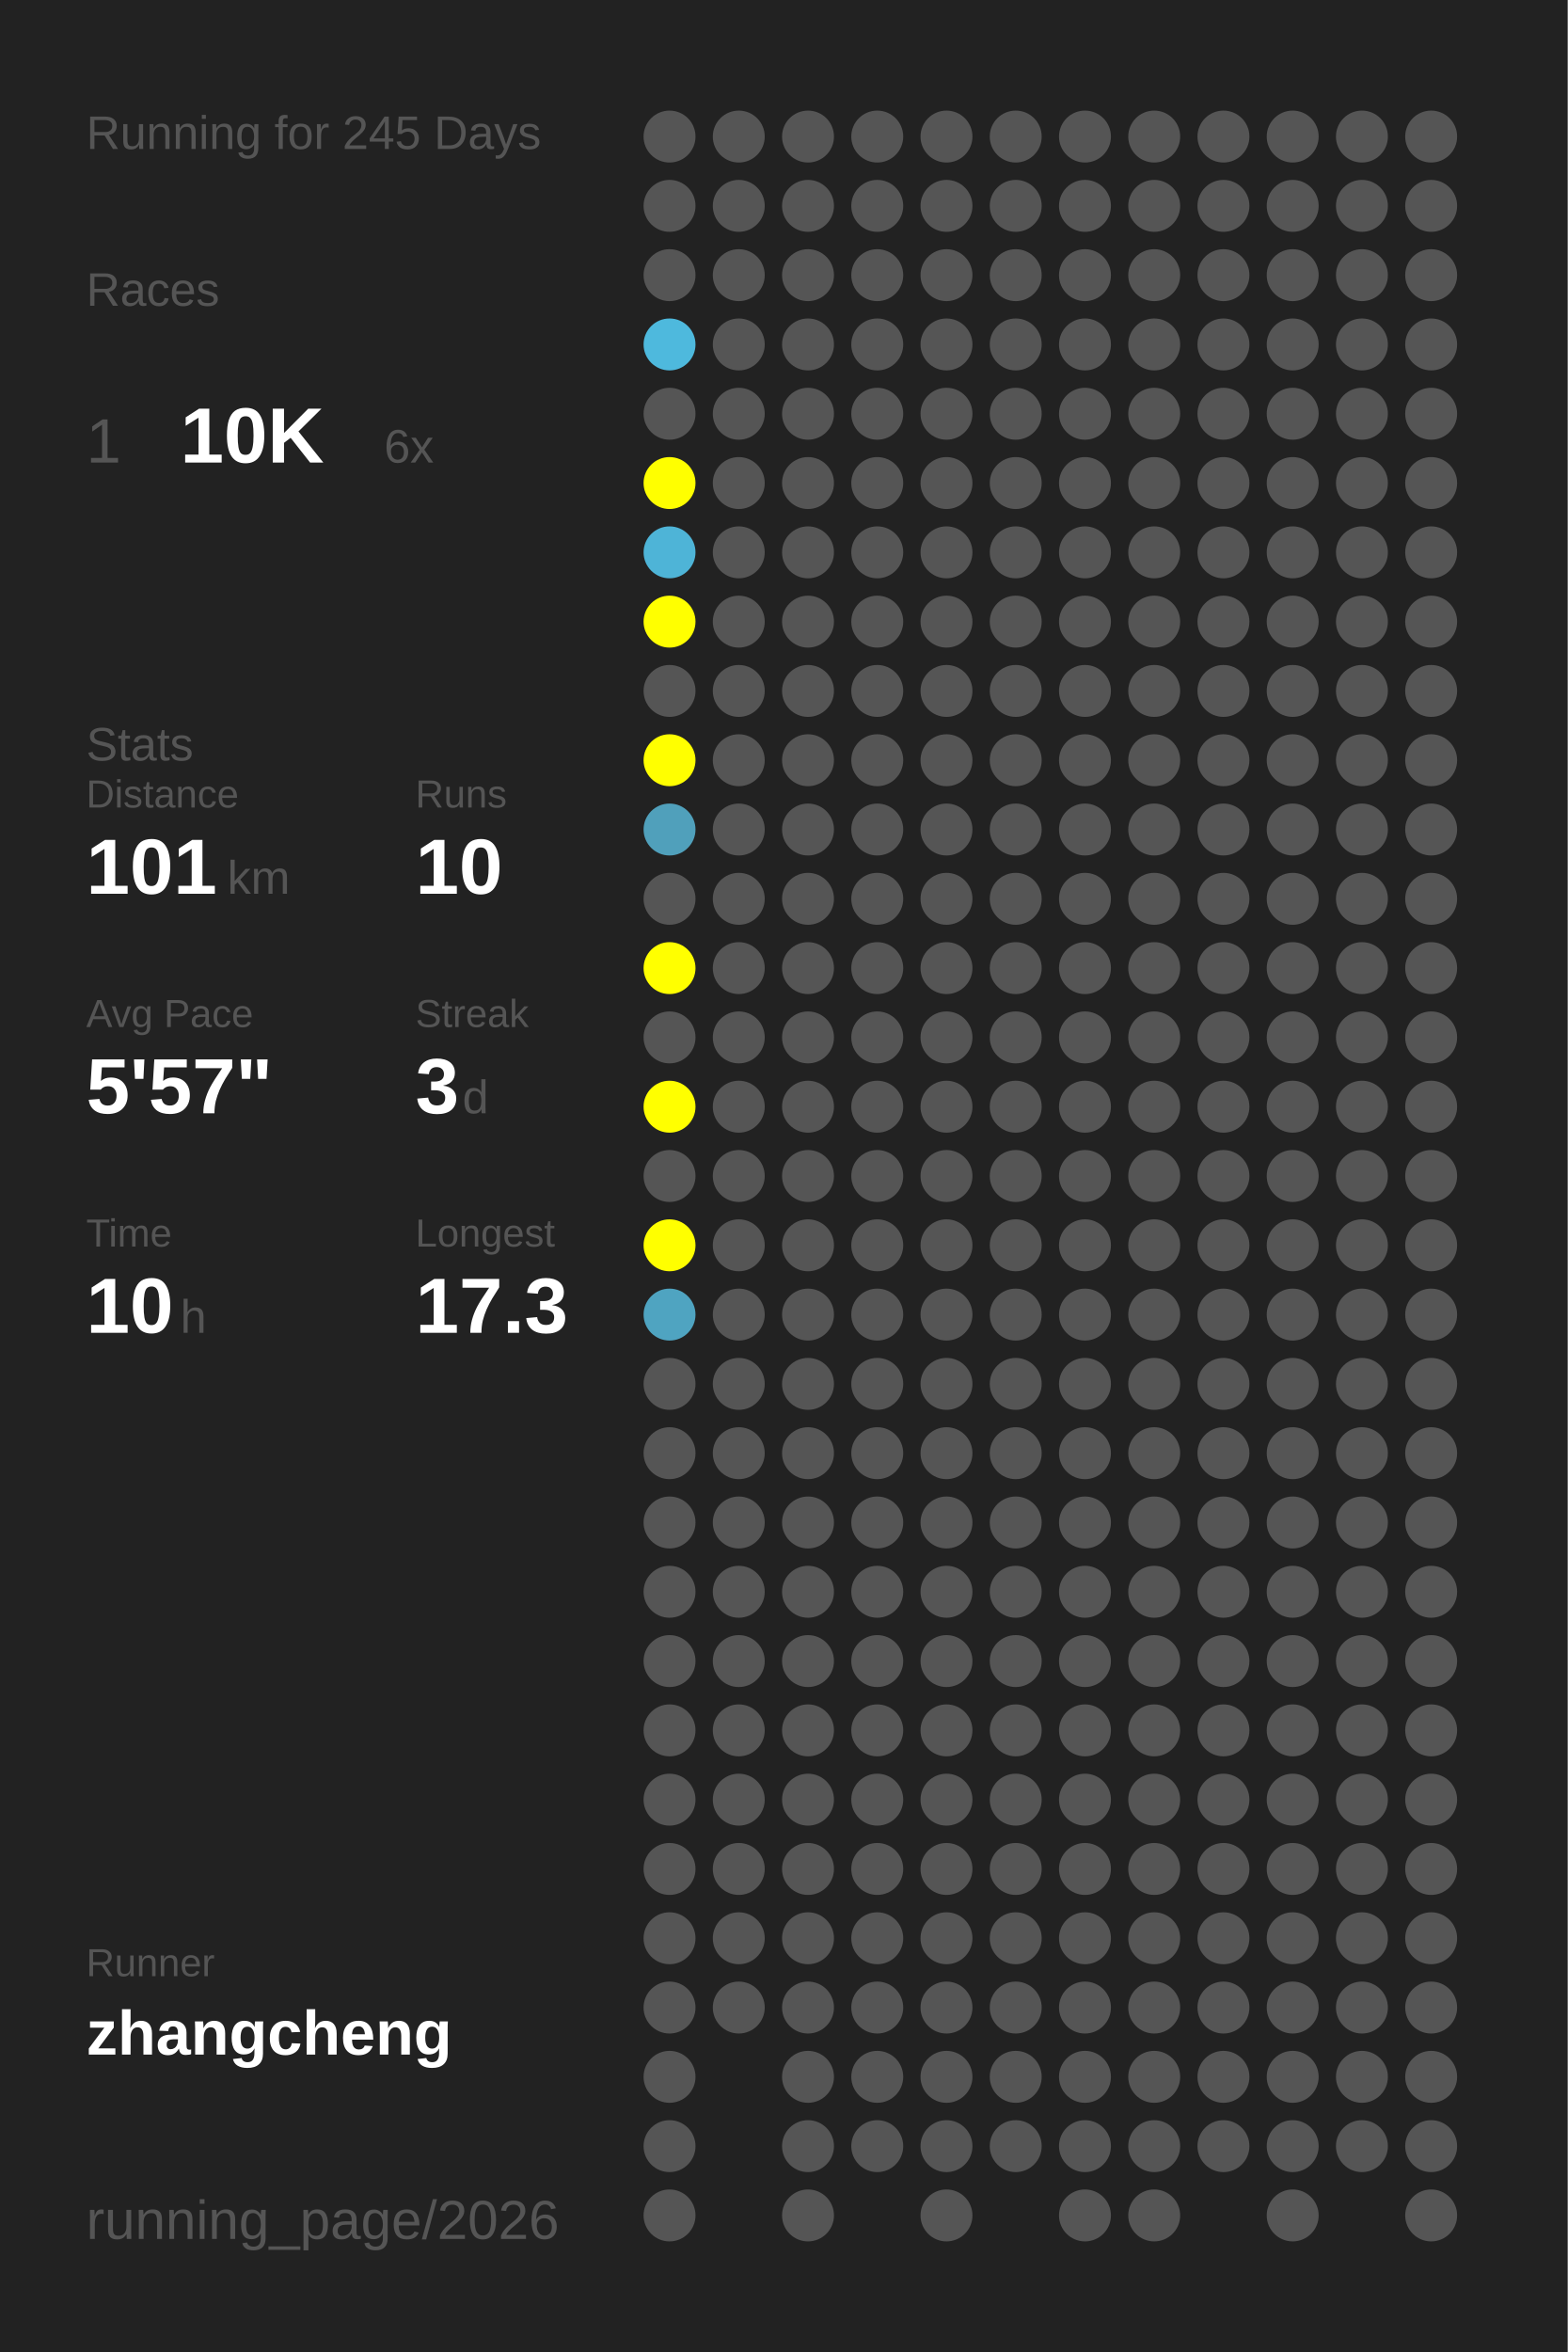
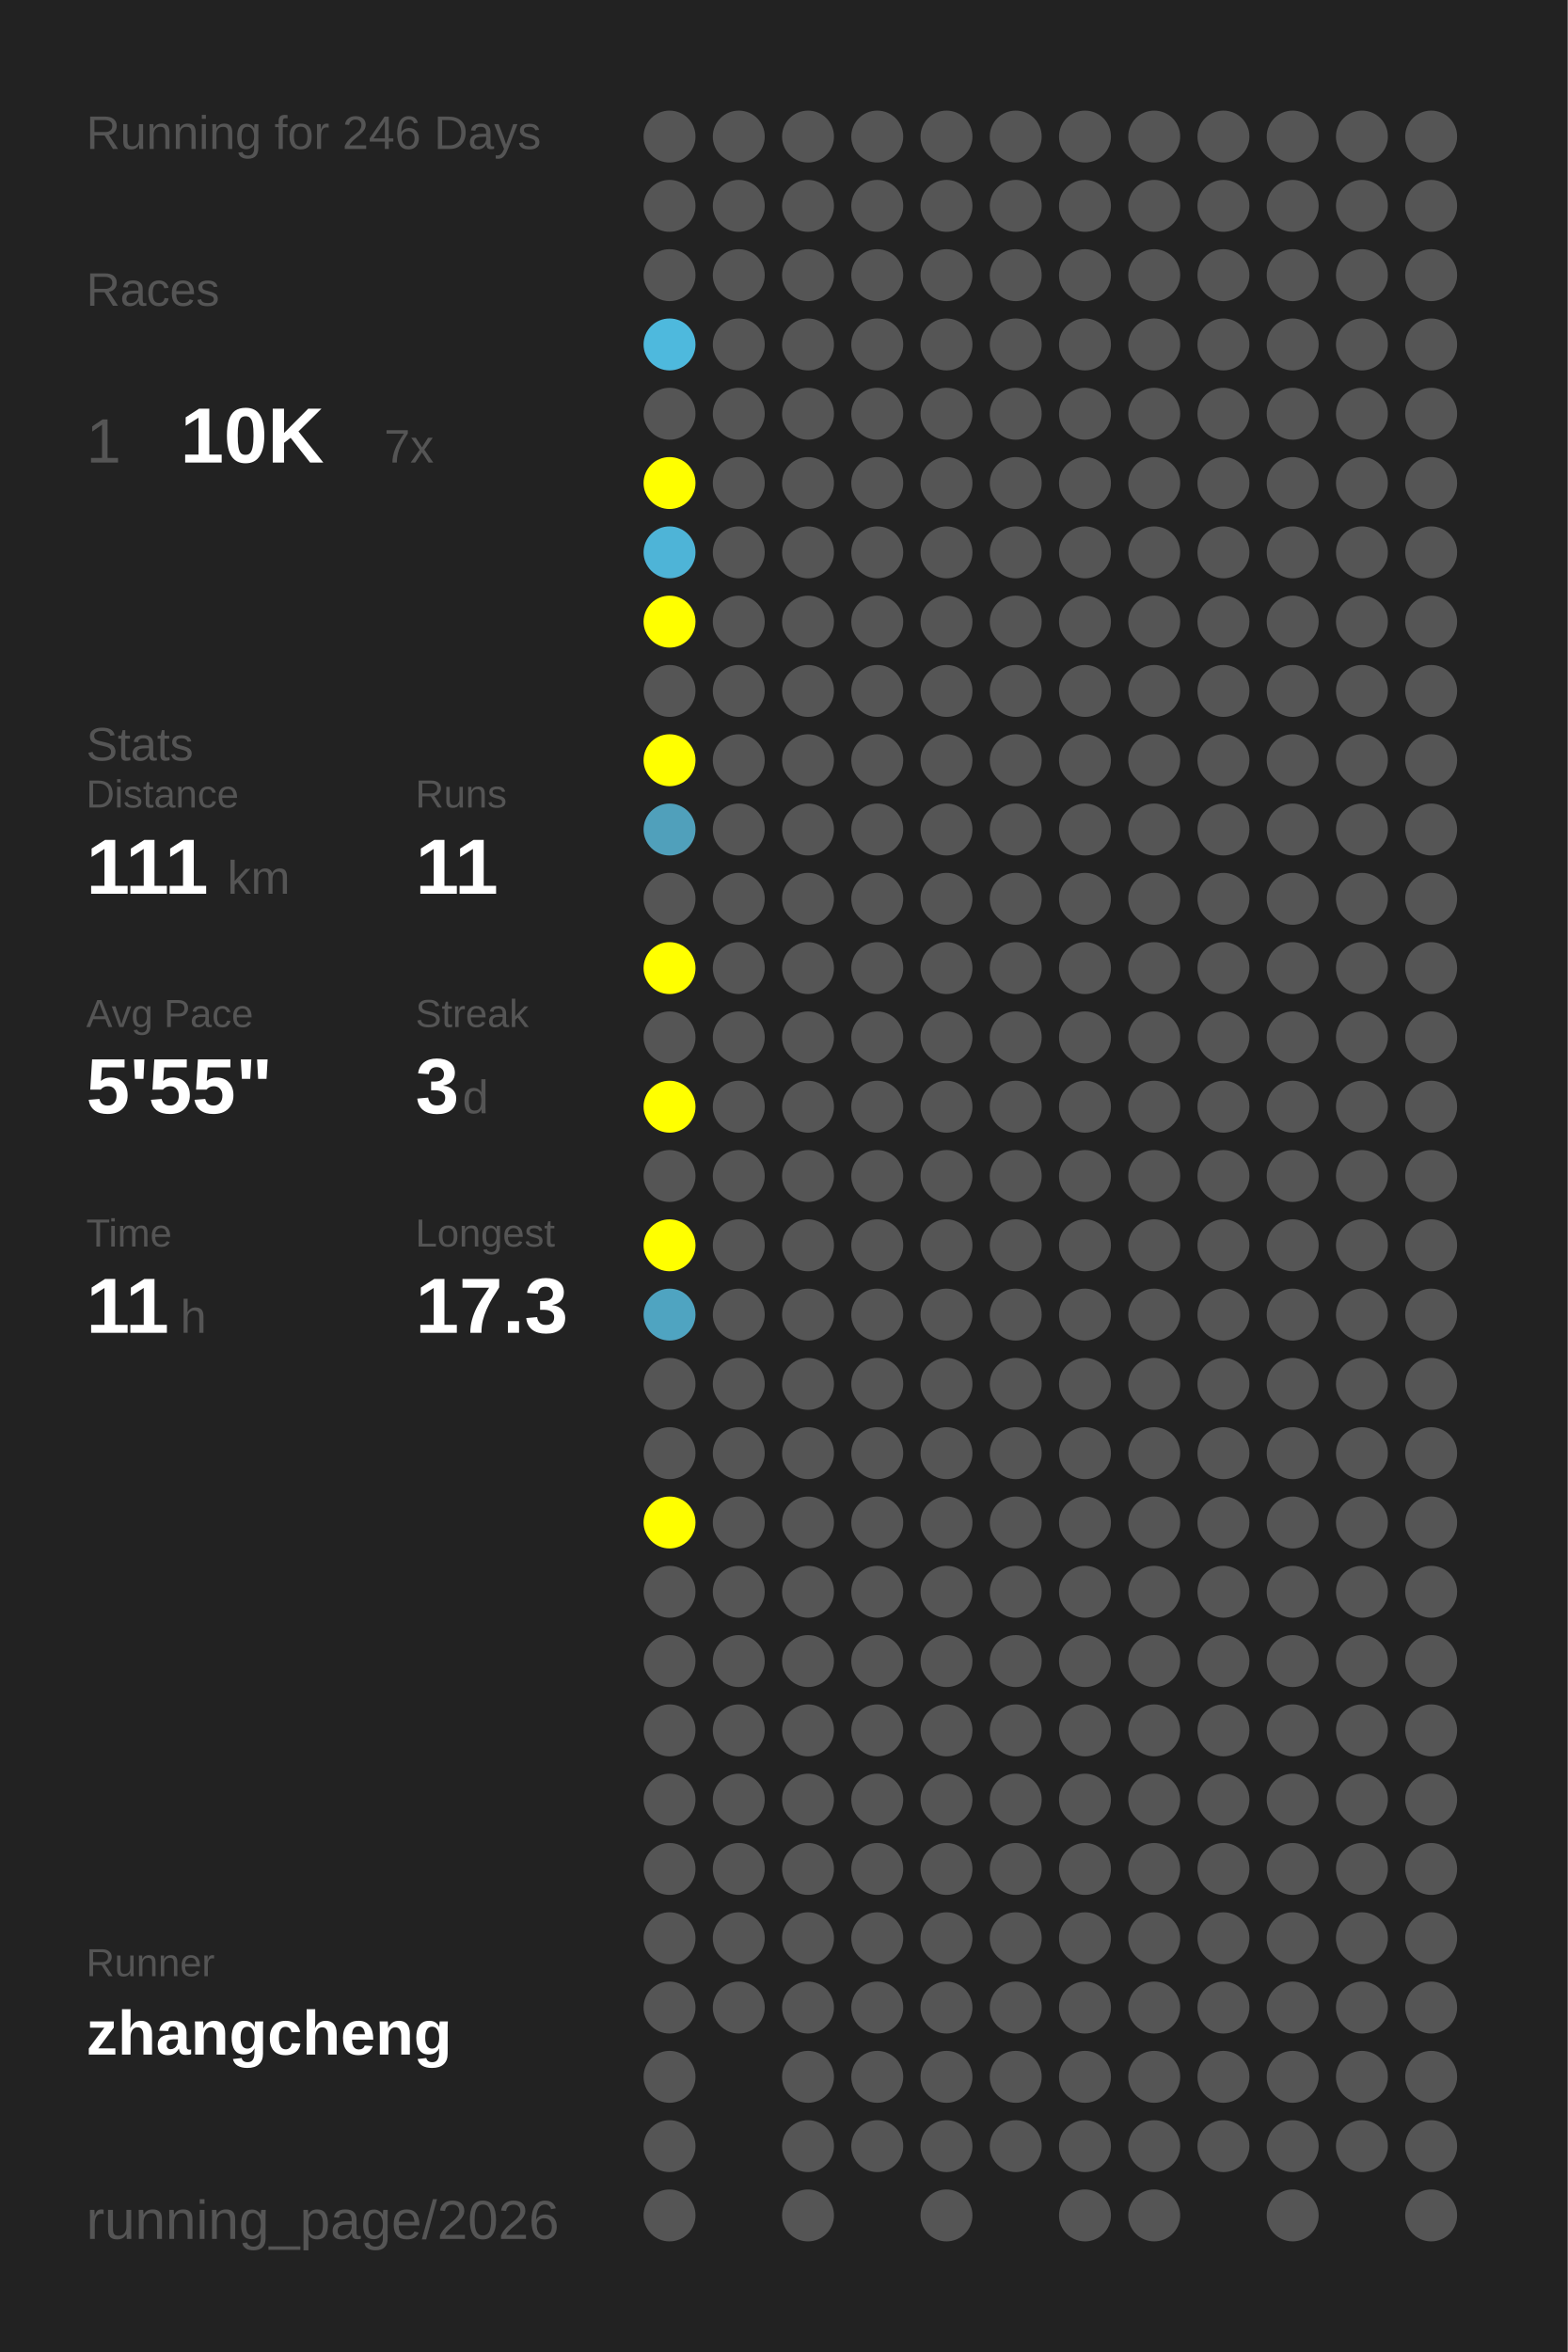
<svg xmlns="http://www.w3.org/2000/svg" baseProfile="full" height="300mm" version="1.1" viewBox="0,0,200,300" width="200mm">
  <defs />
  <rect fill="#222222" height="300" width="200" x="0" y="0" />
-   <text fill="#555555" style="font-size:6px; font-family:Arial;" x="11" y="19">Running for 245 Days</text>
+   <text fill="#555555" style="font-size:6px; font-family:Arial;" x="11" y="19">Running for 246 Days</text>
  <text fill="#555555" style="font-size:6px; font-family:Arial;" x="11" y="39">Races</text>
  <text fill="#555555" style="font-size:8px; font-family:Arial;" x="11" y="59">1</text>
  <text fill="#FFFFFF" style="font-size:10px; font-family:Arial; font-weight:bold;" x="23" y="59">10K</text>
-   <text fill="#555555" style="font-size:6px; font-family:Arial;" x="49" y="59">6x</text>
+   <text fill="#555555" style="font-size:6px; font-family:Arial;" x="49" y="59">7x</text>
  <text fill="#555555" style="font-size:6px; font-family:Arial;" x="11" y="97">Stats</text>
  <text fill="#555555" style="font-size:5px; font-family:Arial;" x="11" y="103">Distance</text>
-   <text fill="#FFFFFF" style="font-size:10px; font-family:Arial; font-weight:bold;" x="11" y="114">101</text>
+   <text fill="#FFFFFF" style="font-size:10px; font-family:Arial; font-weight:bold;" x="11" y="114">111</text>
  <text fill="#555555" style="font-size:6px; font-family:Arial;" x="29" y="114">km</text>
  <text fill="#555555" style="font-size:5px; font-family:Arial;" x="53" y="103">Runs</text>
-   <text fill="#FFFFFF" style="font-size:10px; font-family:Arial; font-weight:bold;" x="53" y="114">10</text>
+   <text fill="#FFFFFF" style="font-size:10px; font-family:Arial; font-weight:bold;" x="53" y="114">11</text>
  <text fill="#555555" style="font-size:5px; font-family:Arial;" x="11" y="131">Avg Pace</text>
-   <text fill="#FFFFFF" style="font-size:10px; font-family:Arial; font-weight:bold;" x="11" y="142">5'57"</text>
+   <text fill="#FFFFFF" style="font-size:10px; font-family:Arial; font-weight:bold;" x="11" y="142">5'55"</text>
  <text fill="#555555" style="font-size:5px; font-family:Arial;" x="53" y="131">Streak</text>
  <text fill="#FFFFFF" style="font-size:10px; font-family:Arial; font-weight:bold;" x="53" y="142">3</text>
  <text fill="#555555" style="font-size:6px; font-family:Arial;" x="59" y="142">d</text>
  <text fill="#555555" style="font-size:5px; font-family:Arial;" x="11" y="159">Time</text>
-   <text fill="#FFFFFF" style="font-size:10px; font-family:Arial; font-weight:bold;" x="11" y="170">10</text>
+   <text fill="#FFFFFF" style="font-size:10px; font-family:Arial; font-weight:bold;" x="11" y="170">11</text>
  <text fill="#555555" style="font-size:6px; font-family:Arial;" x="23" y="170">h</text>
  <text fill="#555555" style="font-size:5px; font-family:Arial;" x="53" y="159">Longest</text>
  <text fill="#FFFFFF" style="font-size:10px; font-family:Arial; font-weight:bold;" x="53" y="170">17.3</text>
  <text fill="#555555" style="font-size:5px; font-family:Arial;" x="11" y="252.065">Runner</text>
  <text fill="#FFFFFF" style="font-size:8px; font-family:Arial; font-weight:bold;" x="11" y="262.065">zhangcheng</text>
  <text fill="#555555" style="font-size:7px; font-family:Arial;" x="11" y="285.581">running_page/2026</text>
  <circle cx="85.417" cy="17.419" fill="#555555" r="3.312" />
  <circle cx="85.417" cy="26.258" fill="#555555" r="3.312" />
  <circle cx="85.417" cy="35.097" fill="#555555" r="3.312" />
  <circle cx="85.417" cy="43.935" fill="#4eb9dd" r="3.312" />
  <circle cx="85.417" cy="52.774" fill="#555555" r="3.312" />
  <circle cx="85.417" cy="61.613" fill="#FFFF00" r="3.312" />
  <circle cx="85.417" cy="70.452" fill="#4eb4d7" r="3.312" />
  <circle cx="85.417" cy="79.29" fill="#FFFF00" r="3.312" />
  <circle cx="85.417" cy="88.129" fill="#555555" r="3.312" />
  <circle cx="85.417" cy="96.968" fill="#FFFF00" r="3.312" />
  <circle cx="85.417" cy="105.806" fill="#50a0bb" r="3.312" />
  <circle cx="85.417" cy="114.645" fill="#555555" r="3.312" />
  <circle cx="85.417" cy="123.484" fill="#FFFF00" r="3.312" />
  <circle cx="85.417" cy="132.323" fill="#555555" r="3.312" />
  <circle cx="85.417" cy="141.161" fill="#FFFF00" r="3.312" />
  <circle cx="85.417" cy="150" fill="#555555" r="3.312" />
  <circle cx="85.417" cy="158.839" fill="#FFFF00" r="3.312" />
  <circle cx="85.417" cy="167.677" fill="#4fa4c1" r="3.312" />
  <circle cx="85.417" cy="176.516" fill="#555555" r="3.312" />
  <circle cx="85.417" cy="185.355" fill="#555555" r="3.312" />
-   <circle cx="85.417" cy="194.194" fill="#555555" r="3.312" />
+   <circle cx="85.417" cy="194.194" fill="#FFFF00" r="3.312" />
  <circle cx="85.417" cy="203.032" fill="#555555" r="3.312" />
  <circle cx="85.417" cy="211.871" fill="#555555" r="3.312" />
  <circle cx="85.417" cy="220.71" fill="#555555" r="3.312" />
  <circle cx="85.417" cy="229.548" fill="#555555" r="3.312" />
  <circle cx="85.417" cy="238.387" fill="#555555" r="3.312" />
  <circle cx="85.417" cy="247.226" fill="#555555" r="3.312" />
  <circle cx="85.417" cy="256.065" fill="#555555" r="3.312" />
  <circle cx="85.417" cy="264.903" fill="#555555" r="3.312" />
  <circle cx="85.417" cy="273.742" fill="#555555" r="3.312" />
  <circle cx="85.417" cy="282.581" fill="#555555" r="3.312" />
  <circle cx="94.25" cy="17.419" fill="#555555" r="3.312" />
  <circle cx="94.25" cy="26.258" fill="#555555" r="3.312" />
  <circle cx="94.25" cy="35.097" fill="#555555" r="3.312" />
  <circle cx="94.25" cy="43.935" fill="#555555" r="3.312" />
  <circle cx="94.25" cy="52.774" fill="#555555" r="3.312" />
  <circle cx="94.25" cy="61.613" fill="#555555" r="3.312" />
  <circle cx="94.25" cy="70.452" fill="#555555" r="3.312" />
  <circle cx="94.25" cy="79.29" fill="#555555" r="3.312" />
  <circle cx="94.25" cy="88.129" fill="#555555" r="3.312" />
  <circle cx="94.25" cy="96.968" fill="#555555" r="3.312" />
  <circle cx="94.25" cy="105.806" fill="#555555" r="3.312" />
  <circle cx="94.25" cy="114.645" fill="#555555" r="3.312" />
  <circle cx="94.25" cy="123.484" fill="#555555" r="3.312" />
  <circle cx="94.25" cy="132.323" fill="#555555" r="3.312" />
  <circle cx="94.25" cy="141.161" fill="#555555" r="3.312" />
  <circle cx="94.25" cy="150" fill="#555555" r="3.312" />
  <circle cx="94.25" cy="158.839" fill="#555555" r="3.312" />
  <circle cx="94.25" cy="167.677" fill="#555555" r="3.312" />
  <circle cx="94.25" cy="176.516" fill="#555555" r="3.312" />
  <circle cx="94.25" cy="185.355" fill="#555555" r="3.312" />
  <circle cx="94.25" cy="194.194" fill="#555555" r="3.312" />
  <circle cx="94.25" cy="203.032" fill="#555555" r="3.312" />
  <circle cx="94.25" cy="211.871" fill="#555555" r="3.312" />
  <circle cx="94.25" cy="220.71" fill="#555555" r="3.312" />
  <circle cx="94.25" cy="229.548" fill="#555555" r="3.312" />
  <circle cx="94.25" cy="238.387" fill="#555555" r="3.312" />
  <circle cx="94.25" cy="247.226" fill="#555555" r="3.312" />
  <circle cx="94.25" cy="256.065" fill="#555555" r="3.312" />
  <circle cx="103.083" cy="17.419" fill="#555555" r="3.312" />
  <circle cx="103.083" cy="26.258" fill="#555555" r="3.312" />
  <circle cx="103.083" cy="35.097" fill="#555555" r="3.312" />
  <circle cx="103.083" cy="43.935" fill="#555555" r="3.312" />
  <circle cx="103.083" cy="52.774" fill="#555555" r="3.312" />
  <circle cx="103.083" cy="61.613" fill="#555555" r="3.312" />
  <circle cx="103.083" cy="70.452" fill="#555555" r="3.312" />
  <circle cx="103.083" cy="79.29" fill="#555555" r="3.312" />
  <circle cx="103.083" cy="88.129" fill="#555555" r="3.312" />
  <circle cx="103.083" cy="96.968" fill="#555555" r="3.312" />
  <circle cx="103.083" cy="105.806" fill="#555555" r="3.312" />
  <circle cx="103.083" cy="114.645" fill="#555555" r="3.312" />
  <circle cx="103.083" cy="123.484" fill="#555555" r="3.312" />
  <circle cx="103.083" cy="132.323" fill="#555555" r="3.312" />
  <circle cx="103.083" cy="141.161" fill="#555555" r="3.312" />
  <circle cx="103.083" cy="150" fill="#555555" r="3.312" />
  <circle cx="103.083" cy="158.839" fill="#555555" r="3.312" />
  <circle cx="103.083" cy="167.677" fill="#555555" r="3.312" />
  <circle cx="103.083" cy="176.516" fill="#555555" r="3.312" />
  <circle cx="103.083" cy="185.355" fill="#555555" r="3.312" />
  <circle cx="103.083" cy="194.194" fill="#555555" r="3.312" />
  <circle cx="103.083" cy="203.032" fill="#555555" r="3.312" />
  <circle cx="103.083" cy="211.871" fill="#555555" r="3.312" />
  <circle cx="103.083" cy="220.71" fill="#555555" r="3.312" />
  <circle cx="103.083" cy="229.548" fill="#555555" r="3.312" />
  <circle cx="103.083" cy="238.387" fill="#555555" r="3.312" />
  <circle cx="103.083" cy="247.226" fill="#555555" r="3.312" />
  <circle cx="103.083" cy="256.065" fill="#555555" r="3.312" />
  <circle cx="103.083" cy="264.903" fill="#555555" r="3.312" />
  <circle cx="103.083" cy="273.742" fill="#555555" r="3.312" />
  <circle cx="103.083" cy="282.581" fill="#555555" r="3.312" />
  <circle cx="111.917" cy="17.419" fill="#555555" r="3.312" />
  <circle cx="111.917" cy="26.258" fill="#555555" r="3.312" />
  <circle cx="111.917" cy="35.097" fill="#555555" r="3.312" />
  <circle cx="111.917" cy="43.935" fill="#555555" r="3.312" />
  <circle cx="111.917" cy="52.774" fill="#555555" r="3.312" />
  <circle cx="111.917" cy="61.613" fill="#555555" r="3.312" />
  <circle cx="111.917" cy="70.452" fill="#555555" r="3.312" />
  <circle cx="111.917" cy="79.29" fill="#555555" r="3.312" />
  <circle cx="111.917" cy="88.129" fill="#555555" r="3.312" />
  <circle cx="111.917" cy="96.968" fill="#555555" r="3.312" />
  <circle cx="111.917" cy="105.806" fill="#555555" r="3.312" />
  <circle cx="111.917" cy="114.645" fill="#555555" r="3.312" />
  <circle cx="111.917" cy="123.484" fill="#555555" r="3.312" />
  <circle cx="111.917" cy="132.323" fill="#555555" r="3.312" />
  <circle cx="111.917" cy="141.161" fill="#555555" r="3.312" />
  <circle cx="111.917" cy="150" fill="#555555" r="3.312" />
  <circle cx="111.917" cy="158.839" fill="#555555" r="3.312" />
  <circle cx="111.917" cy="167.677" fill="#555555" r="3.312" />
  <circle cx="111.917" cy="176.516" fill="#555555" r="3.312" />
  <circle cx="111.917" cy="185.355" fill="#555555" r="3.312" />
  <circle cx="111.917" cy="194.194" fill="#555555" r="3.312" />
  <circle cx="111.917" cy="203.032" fill="#555555" r="3.312" />
  <circle cx="111.917" cy="211.871" fill="#555555" r="3.312" />
  <circle cx="111.917" cy="220.71" fill="#555555" r="3.312" />
  <circle cx="111.917" cy="229.548" fill="#555555" r="3.312" />
  <circle cx="111.917" cy="238.387" fill="#555555" r="3.312" />
  <circle cx="111.917" cy="247.226" fill="#555555" r="3.312" />
  <circle cx="111.917" cy="256.065" fill="#555555" r="3.312" />
  <circle cx="111.917" cy="264.903" fill="#555555" r="3.312" />
  <circle cx="111.917" cy="273.742" fill="#555555" r="3.312" />
  <circle cx="120.75" cy="17.419" fill="#555555" r="3.312" />
  <circle cx="120.75" cy="26.258" fill="#555555" r="3.312" />
  <circle cx="120.75" cy="35.097" fill="#555555" r="3.312" />
  <circle cx="120.75" cy="43.935" fill="#555555" r="3.312" />
  <circle cx="120.75" cy="52.774" fill="#555555" r="3.312" />
  <circle cx="120.75" cy="61.613" fill="#555555" r="3.312" />
  <circle cx="120.75" cy="70.452" fill="#555555" r="3.312" />
  <circle cx="120.75" cy="79.29" fill="#555555" r="3.312" />
  <circle cx="120.75" cy="88.129" fill="#555555" r="3.312" />
  <circle cx="120.75" cy="96.968" fill="#555555" r="3.312" />
  <circle cx="120.75" cy="105.806" fill="#555555" r="3.312" />
  <circle cx="120.75" cy="114.645" fill="#555555" r="3.312" />
  <circle cx="120.75" cy="123.484" fill="#555555" r="3.312" />
  <circle cx="120.75" cy="132.323" fill="#555555" r="3.312" />
  <circle cx="120.75" cy="141.161" fill="#555555" r="3.312" />
  <circle cx="120.75" cy="150" fill="#555555" r="3.312" />
  <circle cx="120.75" cy="158.839" fill="#555555" r="3.312" />
  <circle cx="120.75" cy="167.677" fill="#555555" r="3.312" />
  <circle cx="120.75" cy="176.516" fill="#555555" r="3.312" />
  <circle cx="120.75" cy="185.355" fill="#555555" r="3.312" />
  <circle cx="120.75" cy="194.194" fill="#555555" r="3.312" />
  <circle cx="120.75" cy="203.032" fill="#555555" r="3.312" />
  <circle cx="120.75" cy="211.871" fill="#555555" r="3.312" />
  <circle cx="120.75" cy="220.71" fill="#555555" r="3.312" />
  <circle cx="120.75" cy="229.548" fill="#555555" r="3.312" />
  <circle cx="120.75" cy="238.387" fill="#555555" r="3.312" />
  <circle cx="120.75" cy="247.226" fill="#555555" r="3.312" />
  <circle cx="120.75" cy="256.065" fill="#555555" r="3.312" />
  <circle cx="120.75" cy="264.903" fill="#555555" r="3.312" />
  <circle cx="120.75" cy="273.742" fill="#555555" r="3.312" />
  <circle cx="120.75" cy="282.581" fill="#555555" r="3.312" />
  <circle cx="129.583" cy="17.419" fill="#555555" r="3.312" />
  <circle cx="129.583" cy="26.258" fill="#555555" r="3.312" />
  <circle cx="129.583" cy="35.097" fill="#555555" r="3.312" />
  <circle cx="129.583" cy="43.935" fill="#555555" r="3.312" />
  <circle cx="129.583" cy="52.774" fill="#555555" r="3.312" />
  <circle cx="129.583" cy="61.613" fill="#555555" r="3.312" />
  <circle cx="129.583" cy="70.452" fill="#555555" r="3.312" />
  <circle cx="129.583" cy="79.29" fill="#555555" r="3.312" />
  <circle cx="129.583" cy="88.129" fill="#555555" r="3.312" />
  <circle cx="129.583" cy="96.968" fill="#555555" r="3.312" />
  <circle cx="129.583" cy="105.806" fill="#555555" r="3.312" />
  <circle cx="129.583" cy="114.645" fill="#555555" r="3.312" />
  <circle cx="129.583" cy="123.484" fill="#555555" r="3.312" />
  <circle cx="129.583" cy="132.323" fill="#555555" r="3.312" />
  <circle cx="129.583" cy="141.161" fill="#555555" r="3.312" />
  <circle cx="129.583" cy="150" fill="#555555" r="3.312" />
  <circle cx="129.583" cy="158.839" fill="#555555" r="3.312" />
  <circle cx="129.583" cy="167.677" fill="#555555" r="3.312" />
  <circle cx="129.583" cy="176.516" fill="#555555" r="3.312" />
  <circle cx="129.583" cy="185.355" fill="#555555" r="3.312" />
  <circle cx="129.583" cy="194.194" fill="#555555" r="3.312" />
  <circle cx="129.583" cy="203.032" fill="#555555" r="3.312" />
  <circle cx="129.583" cy="211.871" fill="#555555" r="3.312" />
  <circle cx="129.583" cy="220.71" fill="#555555" r="3.312" />
  <circle cx="129.583" cy="229.548" fill="#555555" r="3.312" />
  <circle cx="129.583" cy="238.387" fill="#555555" r="3.312" />
  <circle cx="129.583" cy="247.226" fill="#555555" r="3.312" />
  <circle cx="129.583" cy="256.065" fill="#555555" r="3.312" />
  <circle cx="129.583" cy="264.903" fill="#555555" r="3.312" />
  <circle cx="129.583" cy="273.742" fill="#555555" r="3.312" />
  <circle cx="138.417" cy="17.419" fill="#555555" r="3.312" />
  <circle cx="138.417" cy="26.258" fill="#555555" r="3.312" />
  <circle cx="138.417" cy="35.097" fill="#555555" r="3.312" />
  <circle cx="138.417" cy="43.935" fill="#555555" r="3.312" />
  <circle cx="138.417" cy="52.774" fill="#555555" r="3.312" />
  <circle cx="138.417" cy="61.613" fill="#555555" r="3.312" />
  <circle cx="138.417" cy="70.452" fill="#555555" r="3.312" />
  <circle cx="138.417" cy="79.29" fill="#555555" r="3.312" />
  <circle cx="138.417" cy="88.129" fill="#555555" r="3.312" />
  <circle cx="138.417" cy="96.968" fill="#555555" r="3.312" />
  <circle cx="138.417" cy="105.806" fill="#555555" r="3.312" />
  <circle cx="138.417" cy="114.645" fill="#555555" r="3.312" />
  <circle cx="138.417" cy="123.484" fill="#555555" r="3.312" />
  <circle cx="138.417" cy="132.323" fill="#555555" r="3.312" />
  <circle cx="138.417" cy="141.161" fill="#555555" r="3.312" />
  <circle cx="138.417" cy="150" fill="#555555" r="3.312" />
  <circle cx="138.417" cy="158.839" fill="#555555" r="3.312" />
  <circle cx="138.417" cy="167.677" fill="#555555" r="3.312" />
  <circle cx="138.417" cy="176.516" fill="#555555" r="3.312" />
  <circle cx="138.417" cy="185.355" fill="#555555" r="3.312" />
  <circle cx="138.417" cy="194.194" fill="#555555" r="3.312" />
  <circle cx="138.417" cy="203.032" fill="#555555" r="3.312" />
  <circle cx="138.417" cy="211.871" fill="#555555" r="3.312" />
  <circle cx="138.417" cy="220.71" fill="#555555" r="3.312" />
  <circle cx="138.417" cy="229.548" fill="#555555" r="3.312" />
  <circle cx="138.417" cy="238.387" fill="#555555" r="3.312" />
  <circle cx="138.417" cy="247.226" fill="#555555" r="3.312" />
  <circle cx="138.417" cy="256.065" fill="#555555" r="3.312" />
  <circle cx="138.417" cy="264.903" fill="#555555" r="3.312" />
  <circle cx="138.417" cy="273.742" fill="#555555" r="3.312" />
  <circle cx="138.417" cy="282.581" fill="#555555" r="3.312" />
  <circle cx="147.25" cy="17.419" fill="#555555" r="3.312" />
  <circle cx="147.25" cy="26.258" fill="#555555" r="3.312" />
  <circle cx="147.25" cy="35.097" fill="#555555" r="3.312" />
  <circle cx="147.25" cy="43.935" fill="#555555" r="3.312" />
  <circle cx="147.25" cy="52.774" fill="#555555" r="3.312" />
  <circle cx="147.25" cy="61.613" fill="#555555" r="3.312" />
  <circle cx="147.25" cy="70.452" fill="#555555" r="3.312" />
  <circle cx="147.25" cy="79.29" fill="#555555" r="3.312" />
  <circle cx="147.25" cy="88.129" fill="#555555" r="3.312" />
  <circle cx="147.25" cy="96.968" fill="#555555" r="3.312" />
  <circle cx="147.25" cy="105.806" fill="#555555" r="3.312" />
  <circle cx="147.25" cy="114.645" fill="#555555" r="3.312" />
  <circle cx="147.25" cy="123.484" fill="#555555" r="3.312" />
  <circle cx="147.25" cy="132.323" fill="#555555" r="3.312" />
  <circle cx="147.25" cy="141.161" fill="#555555" r="3.312" />
  <circle cx="147.25" cy="150" fill="#555555" r="3.312" />
  <circle cx="147.25" cy="158.839" fill="#555555" r="3.312" />
  <circle cx="147.25" cy="167.677" fill="#555555" r="3.312" />
  <circle cx="147.25" cy="176.516" fill="#555555" r="3.312" />
  <circle cx="147.25" cy="185.355" fill="#555555" r="3.312" />
  <circle cx="147.25" cy="194.194" fill="#555555" r="3.312" />
  <circle cx="147.25" cy="203.032" fill="#555555" r="3.312" />
  <circle cx="147.25" cy="211.871" fill="#555555" r="3.312" />
  <circle cx="147.25" cy="220.71" fill="#555555" r="3.312" />
  <circle cx="147.25" cy="229.548" fill="#555555" r="3.312" />
  <circle cx="147.25" cy="238.387" fill="#555555" r="3.312" />
  <circle cx="147.25" cy="247.226" fill="#555555" r="3.312" />
  <circle cx="147.25" cy="256.065" fill="#555555" r="3.312" />
  <circle cx="147.25" cy="264.903" fill="#555555" r="3.312" />
  <circle cx="147.25" cy="273.742" fill="#555555" r="3.312" />
  <circle cx="147.25" cy="282.581" fill="#555555" r="3.312" />
  <circle cx="156.083" cy="17.419" fill="#555555" r="3.312" />
  <circle cx="156.083" cy="26.258" fill="#555555" r="3.312" />
  <circle cx="156.083" cy="35.097" fill="#555555" r="3.312" />
  <circle cx="156.083" cy="43.935" fill="#555555" r="3.312" />
  <circle cx="156.083" cy="52.774" fill="#555555" r="3.312" />
  <circle cx="156.083" cy="61.613" fill="#555555" r="3.312" />
  <circle cx="156.083" cy="70.452" fill="#555555" r="3.312" />
  <circle cx="156.083" cy="79.29" fill="#555555" r="3.312" />
  <circle cx="156.083" cy="88.129" fill="#555555" r="3.312" />
  <circle cx="156.083" cy="96.968" fill="#555555" r="3.312" />
  <circle cx="156.083" cy="105.806" fill="#555555" r="3.312" />
  <circle cx="156.083" cy="114.645" fill="#555555" r="3.312" />
  <circle cx="156.083" cy="123.484" fill="#555555" r="3.312" />
  <circle cx="156.083" cy="132.323" fill="#555555" r="3.312" />
  <circle cx="156.083" cy="141.161" fill="#555555" r="3.312" />
  <circle cx="156.083" cy="150" fill="#555555" r="3.312" />
  <circle cx="156.083" cy="158.839" fill="#555555" r="3.312" />
  <circle cx="156.083" cy="167.677" fill="#555555" r="3.312" />
  <circle cx="156.083" cy="176.516" fill="#555555" r="3.312" />
  <circle cx="156.083" cy="185.355" fill="#555555" r="3.312" />
  <circle cx="156.083" cy="194.194" fill="#555555" r="3.312" />
  <circle cx="156.083" cy="203.032" fill="#555555" r="3.312" />
  <circle cx="156.083" cy="211.871" fill="#555555" r="3.312" />
  <circle cx="156.083" cy="220.71" fill="#555555" r="3.312" />
  <circle cx="156.083" cy="229.548" fill="#555555" r="3.312" />
  <circle cx="156.083" cy="238.387" fill="#555555" r="3.312" />
  <circle cx="156.083" cy="247.226" fill="#555555" r="3.312" />
  <circle cx="156.083" cy="256.065" fill="#555555" r="3.312" />
  <circle cx="156.083" cy="264.903" fill="#555555" r="3.312" />
  <circle cx="156.083" cy="273.742" fill="#555555" r="3.312" />
  <circle cx="164.917" cy="17.419" fill="#555555" r="3.312" />
  <circle cx="164.917" cy="26.258" fill="#555555" r="3.312" />
  <circle cx="164.917" cy="35.097" fill="#555555" r="3.312" />
  <circle cx="164.917" cy="43.935" fill="#555555" r="3.312" />
  <circle cx="164.917" cy="52.774" fill="#555555" r="3.312" />
  <circle cx="164.917" cy="61.613" fill="#555555" r="3.312" />
  <circle cx="164.917" cy="70.452" fill="#555555" r="3.312" />
  <circle cx="164.917" cy="79.29" fill="#555555" r="3.312" />
  <circle cx="164.917" cy="88.129" fill="#555555" r="3.312" />
  <circle cx="164.917" cy="96.968" fill="#555555" r="3.312" />
  <circle cx="164.917" cy="105.806" fill="#555555" r="3.312" />
  <circle cx="164.917" cy="114.645" fill="#555555" r="3.312" />
  <circle cx="164.917" cy="123.484" fill="#555555" r="3.312" />
  <circle cx="164.917" cy="132.323" fill="#555555" r="3.312" />
  <circle cx="164.917" cy="141.161" fill="#555555" r="3.312" />
  <circle cx="164.917" cy="150" fill="#555555" r="3.312" />
  <circle cx="164.917" cy="158.839" fill="#555555" r="3.312" />
  <circle cx="164.917" cy="167.677" fill="#555555" r="3.312" />
  <circle cx="164.917" cy="176.516" fill="#555555" r="3.312" />
  <circle cx="164.917" cy="185.355" fill="#555555" r="3.312" />
  <circle cx="164.917" cy="194.194" fill="#555555" r="3.312" />
  <circle cx="164.917" cy="203.032" fill="#555555" r="3.312" />
  <circle cx="164.917" cy="211.871" fill="#555555" r="3.312" />
  <circle cx="164.917" cy="220.71" fill="#555555" r="3.312" />
  <circle cx="164.917" cy="229.548" fill="#555555" r="3.312" />
  <circle cx="164.917" cy="238.387" fill="#555555" r="3.312" />
  <circle cx="164.917" cy="247.226" fill="#555555" r="3.312" />
  <circle cx="164.917" cy="256.065" fill="#555555" r="3.312" />
  <circle cx="164.917" cy="264.903" fill="#555555" r="3.312" />
  <circle cx="164.917" cy="273.742" fill="#555555" r="3.312" />
  <circle cx="164.917" cy="282.581" fill="#555555" r="3.312" />
  <circle cx="173.75" cy="17.419" fill="#555555" r="3.312" />
  <circle cx="173.75" cy="26.258" fill="#555555" r="3.312" />
  <circle cx="173.75" cy="35.097" fill="#555555" r="3.312" />
  <circle cx="173.75" cy="43.935" fill="#555555" r="3.312" />
  <circle cx="173.75" cy="52.774" fill="#555555" r="3.312" />
  <circle cx="173.75" cy="61.613" fill="#555555" r="3.312" />
  <circle cx="173.75" cy="70.452" fill="#555555" r="3.312" />
  <circle cx="173.75" cy="79.29" fill="#555555" r="3.312" />
  <circle cx="173.75" cy="88.129" fill="#555555" r="3.312" />
  <circle cx="173.75" cy="96.968" fill="#555555" r="3.312" />
  <circle cx="173.75" cy="105.806" fill="#555555" r="3.312" />
  <circle cx="173.75" cy="114.645" fill="#555555" r="3.312" />
  <circle cx="173.75" cy="123.484" fill="#555555" r="3.312" />
  <circle cx="173.75" cy="132.323" fill="#555555" r="3.312" />
  <circle cx="173.75" cy="141.161" fill="#555555" r="3.312" />
  <circle cx="173.75" cy="150" fill="#555555" r="3.312" />
  <circle cx="173.75" cy="158.839" fill="#555555" r="3.312" />
  <circle cx="173.75" cy="167.677" fill="#555555" r="3.312" />
  <circle cx="173.75" cy="176.516" fill="#555555" r="3.312" />
  <circle cx="173.75" cy="185.355" fill="#555555" r="3.312" />
  <circle cx="173.75" cy="194.194" fill="#555555" r="3.312" />
  <circle cx="173.75" cy="203.032" fill="#555555" r="3.312" />
  <circle cx="173.75" cy="211.871" fill="#555555" r="3.312" />
  <circle cx="173.75" cy="220.71" fill="#555555" r="3.312" />
  <circle cx="173.75" cy="229.548" fill="#555555" r="3.312" />
  <circle cx="173.75" cy="238.387" fill="#555555" r="3.312" />
  <circle cx="173.75" cy="247.226" fill="#555555" r="3.312" />
  <circle cx="173.75" cy="256.065" fill="#555555" r="3.312" />
  <circle cx="173.75" cy="264.903" fill="#555555" r="3.312" />
  <circle cx="173.75" cy="273.742" fill="#555555" r="3.312" />
  <circle cx="182.583" cy="17.419" fill="#555555" r="3.312" />
  <circle cx="182.583" cy="26.258" fill="#555555" r="3.312" />
  <circle cx="182.583" cy="35.097" fill="#555555" r="3.312" />
  <circle cx="182.583" cy="43.935" fill="#555555" r="3.312" />
  <circle cx="182.583" cy="52.774" fill="#555555" r="3.312" />
  <circle cx="182.583" cy="61.613" fill="#555555" r="3.312" />
  <circle cx="182.583" cy="70.452" fill="#555555" r="3.312" />
  <circle cx="182.583" cy="79.29" fill="#555555" r="3.312" />
  <circle cx="182.583" cy="88.129" fill="#555555" r="3.312" />
  <circle cx="182.583" cy="96.968" fill="#555555" r="3.312" />
  <circle cx="182.583" cy="105.806" fill="#555555" r="3.312" />
  <circle cx="182.583" cy="114.645" fill="#555555" r="3.312" />
  <circle cx="182.583" cy="123.484" fill="#555555" r="3.312" />
  <circle cx="182.583" cy="132.323" fill="#555555" r="3.312" />
  <circle cx="182.583" cy="141.161" fill="#555555" r="3.312" />
  <circle cx="182.583" cy="150" fill="#555555" r="3.312" />
  <circle cx="182.583" cy="158.839" fill="#555555" r="3.312" />
  <circle cx="182.583" cy="167.677" fill="#555555" r="3.312" />
  <circle cx="182.583" cy="176.516" fill="#555555" r="3.312" />
  <circle cx="182.583" cy="185.355" fill="#555555" r="3.312" />
  <circle cx="182.583" cy="194.194" fill="#555555" r="3.312" />
  <circle cx="182.583" cy="203.032" fill="#555555" r="3.312" />
  <circle cx="182.583" cy="211.871" fill="#555555" r="3.312" />
  <circle cx="182.583" cy="220.71" fill="#555555" r="3.312" />
  <circle cx="182.583" cy="229.548" fill="#555555" r="3.312" />
  <circle cx="182.583" cy="238.387" fill="#555555" r="3.312" />
  <circle cx="182.583" cy="247.226" fill="#555555" r="3.312" />
  <circle cx="182.583" cy="256.065" fill="#555555" r="3.312" />
  <circle cx="182.583" cy="264.903" fill="#555555" r="3.312" />
  <circle cx="182.583" cy="273.742" fill="#555555" r="3.312" />
  <circle cx="182.583" cy="282.581" fill="#555555" r="3.312" />
</svg>
